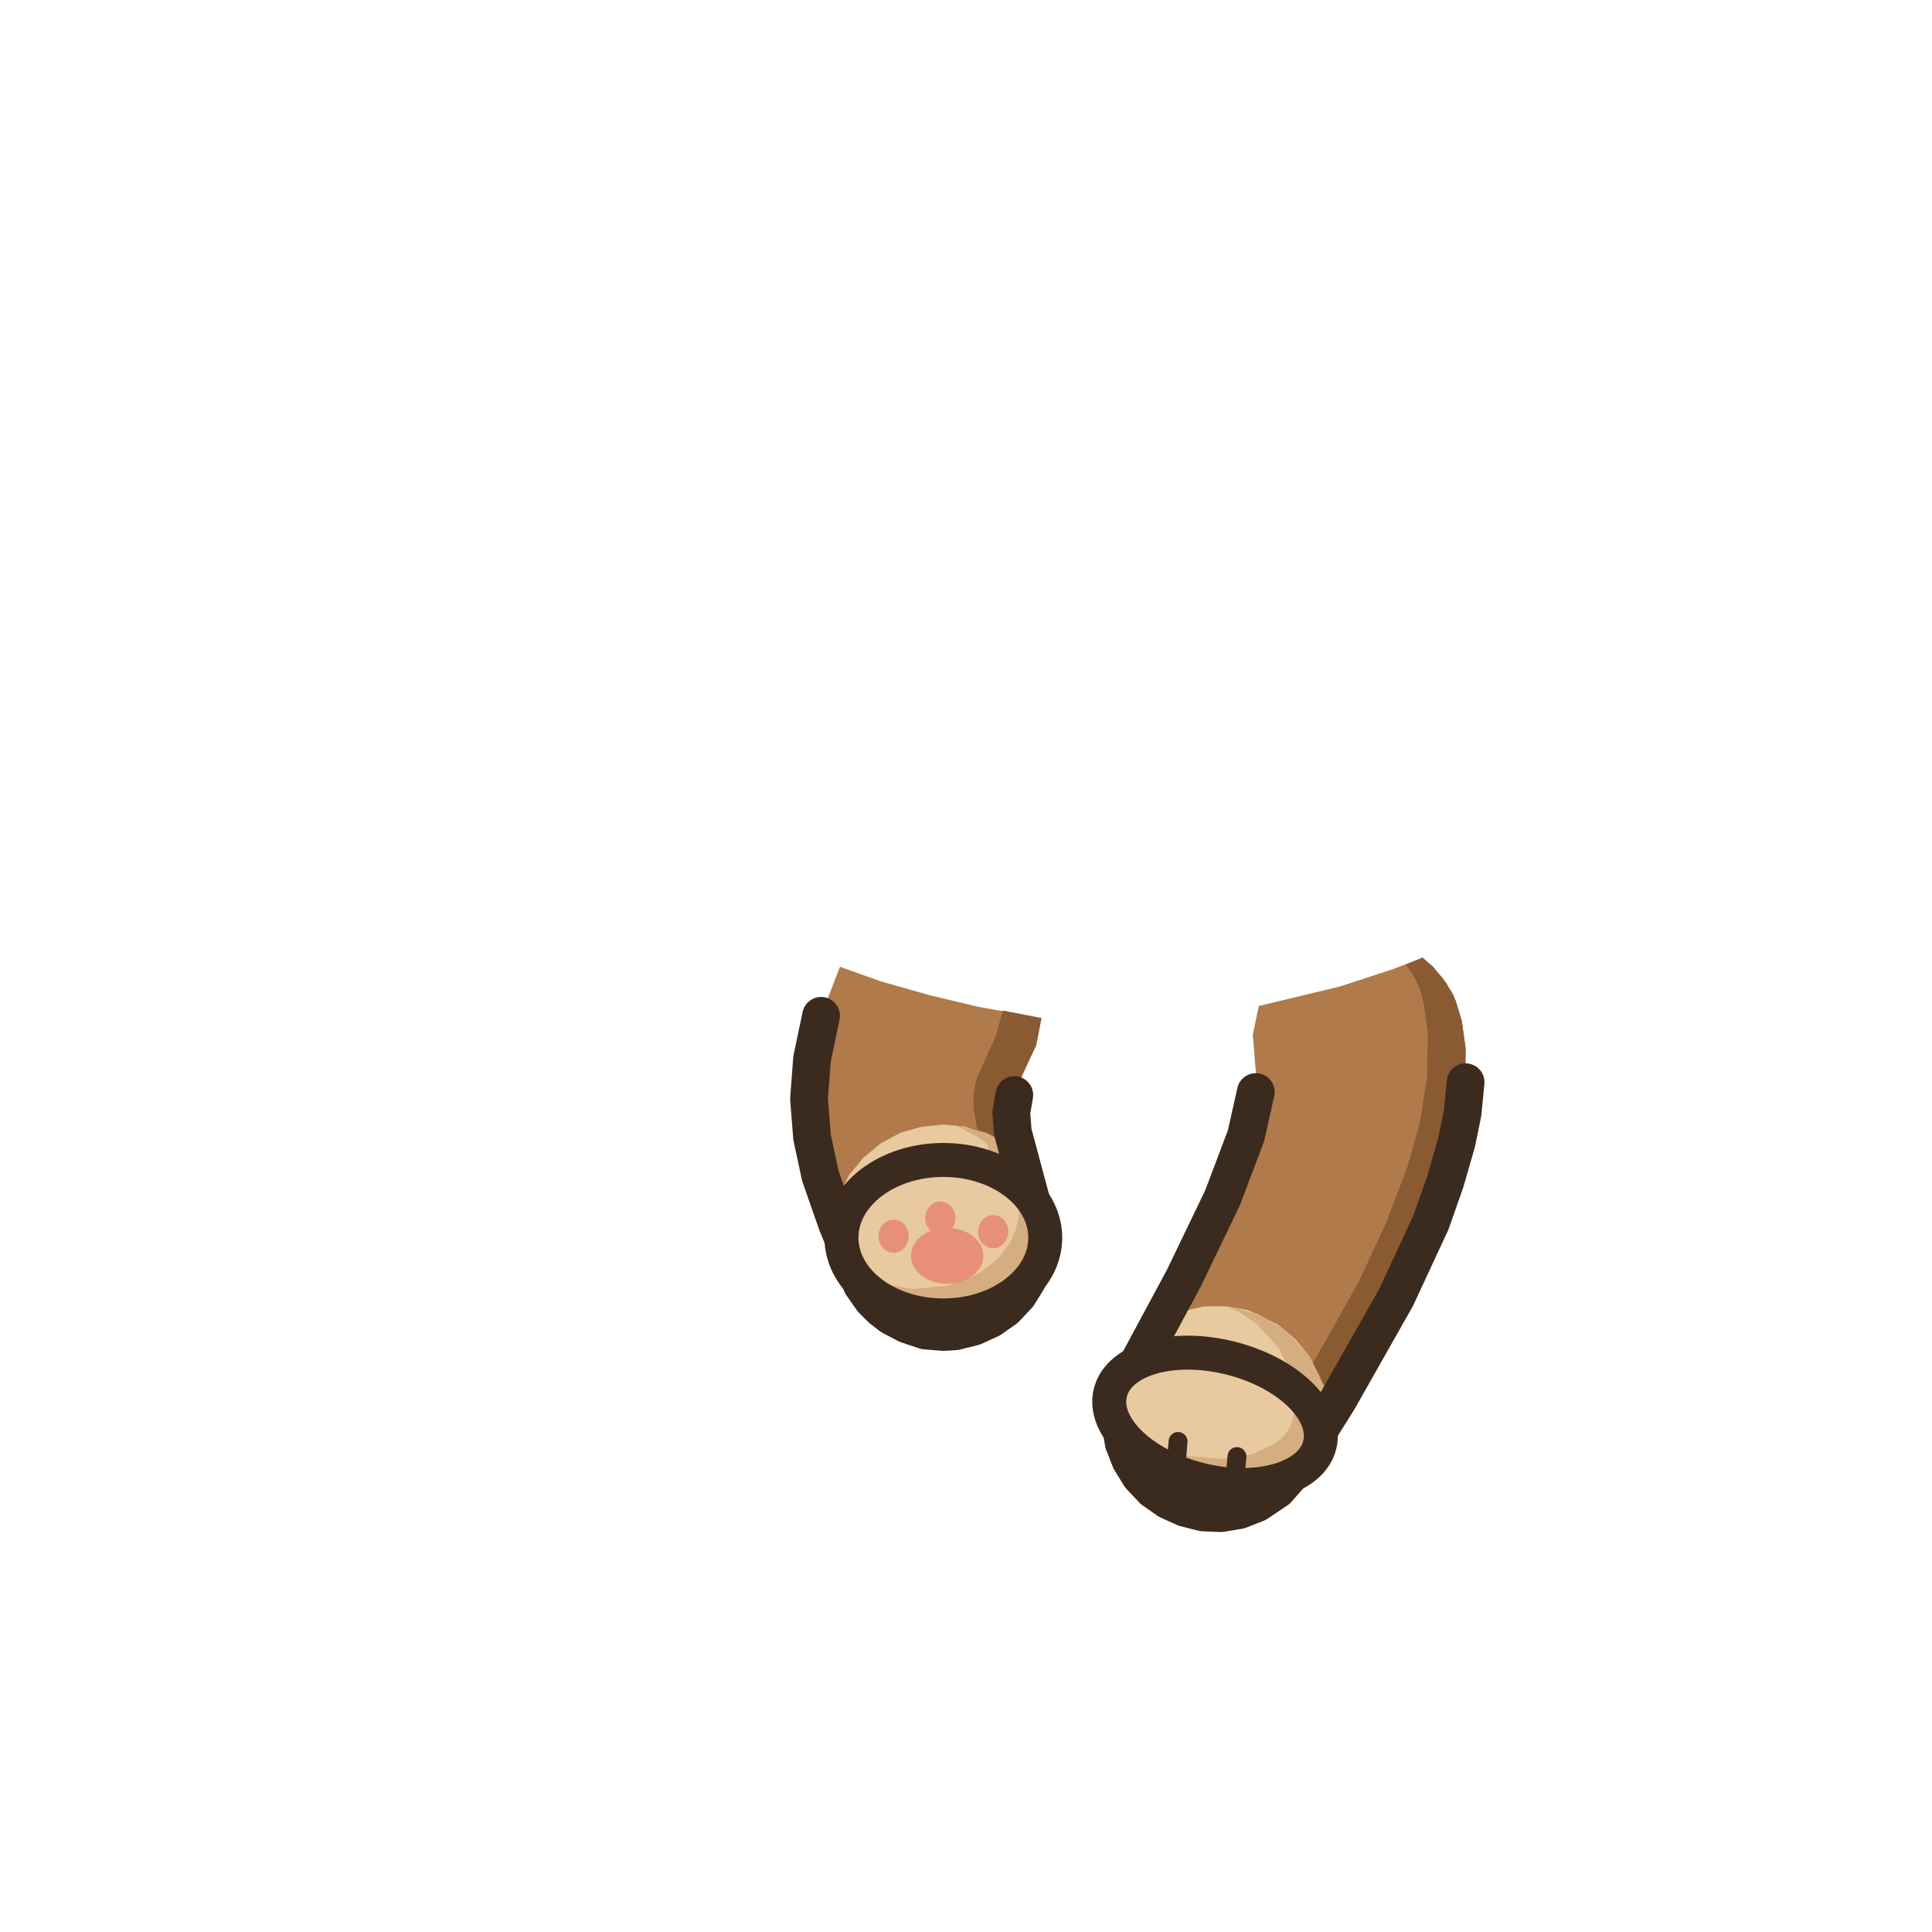
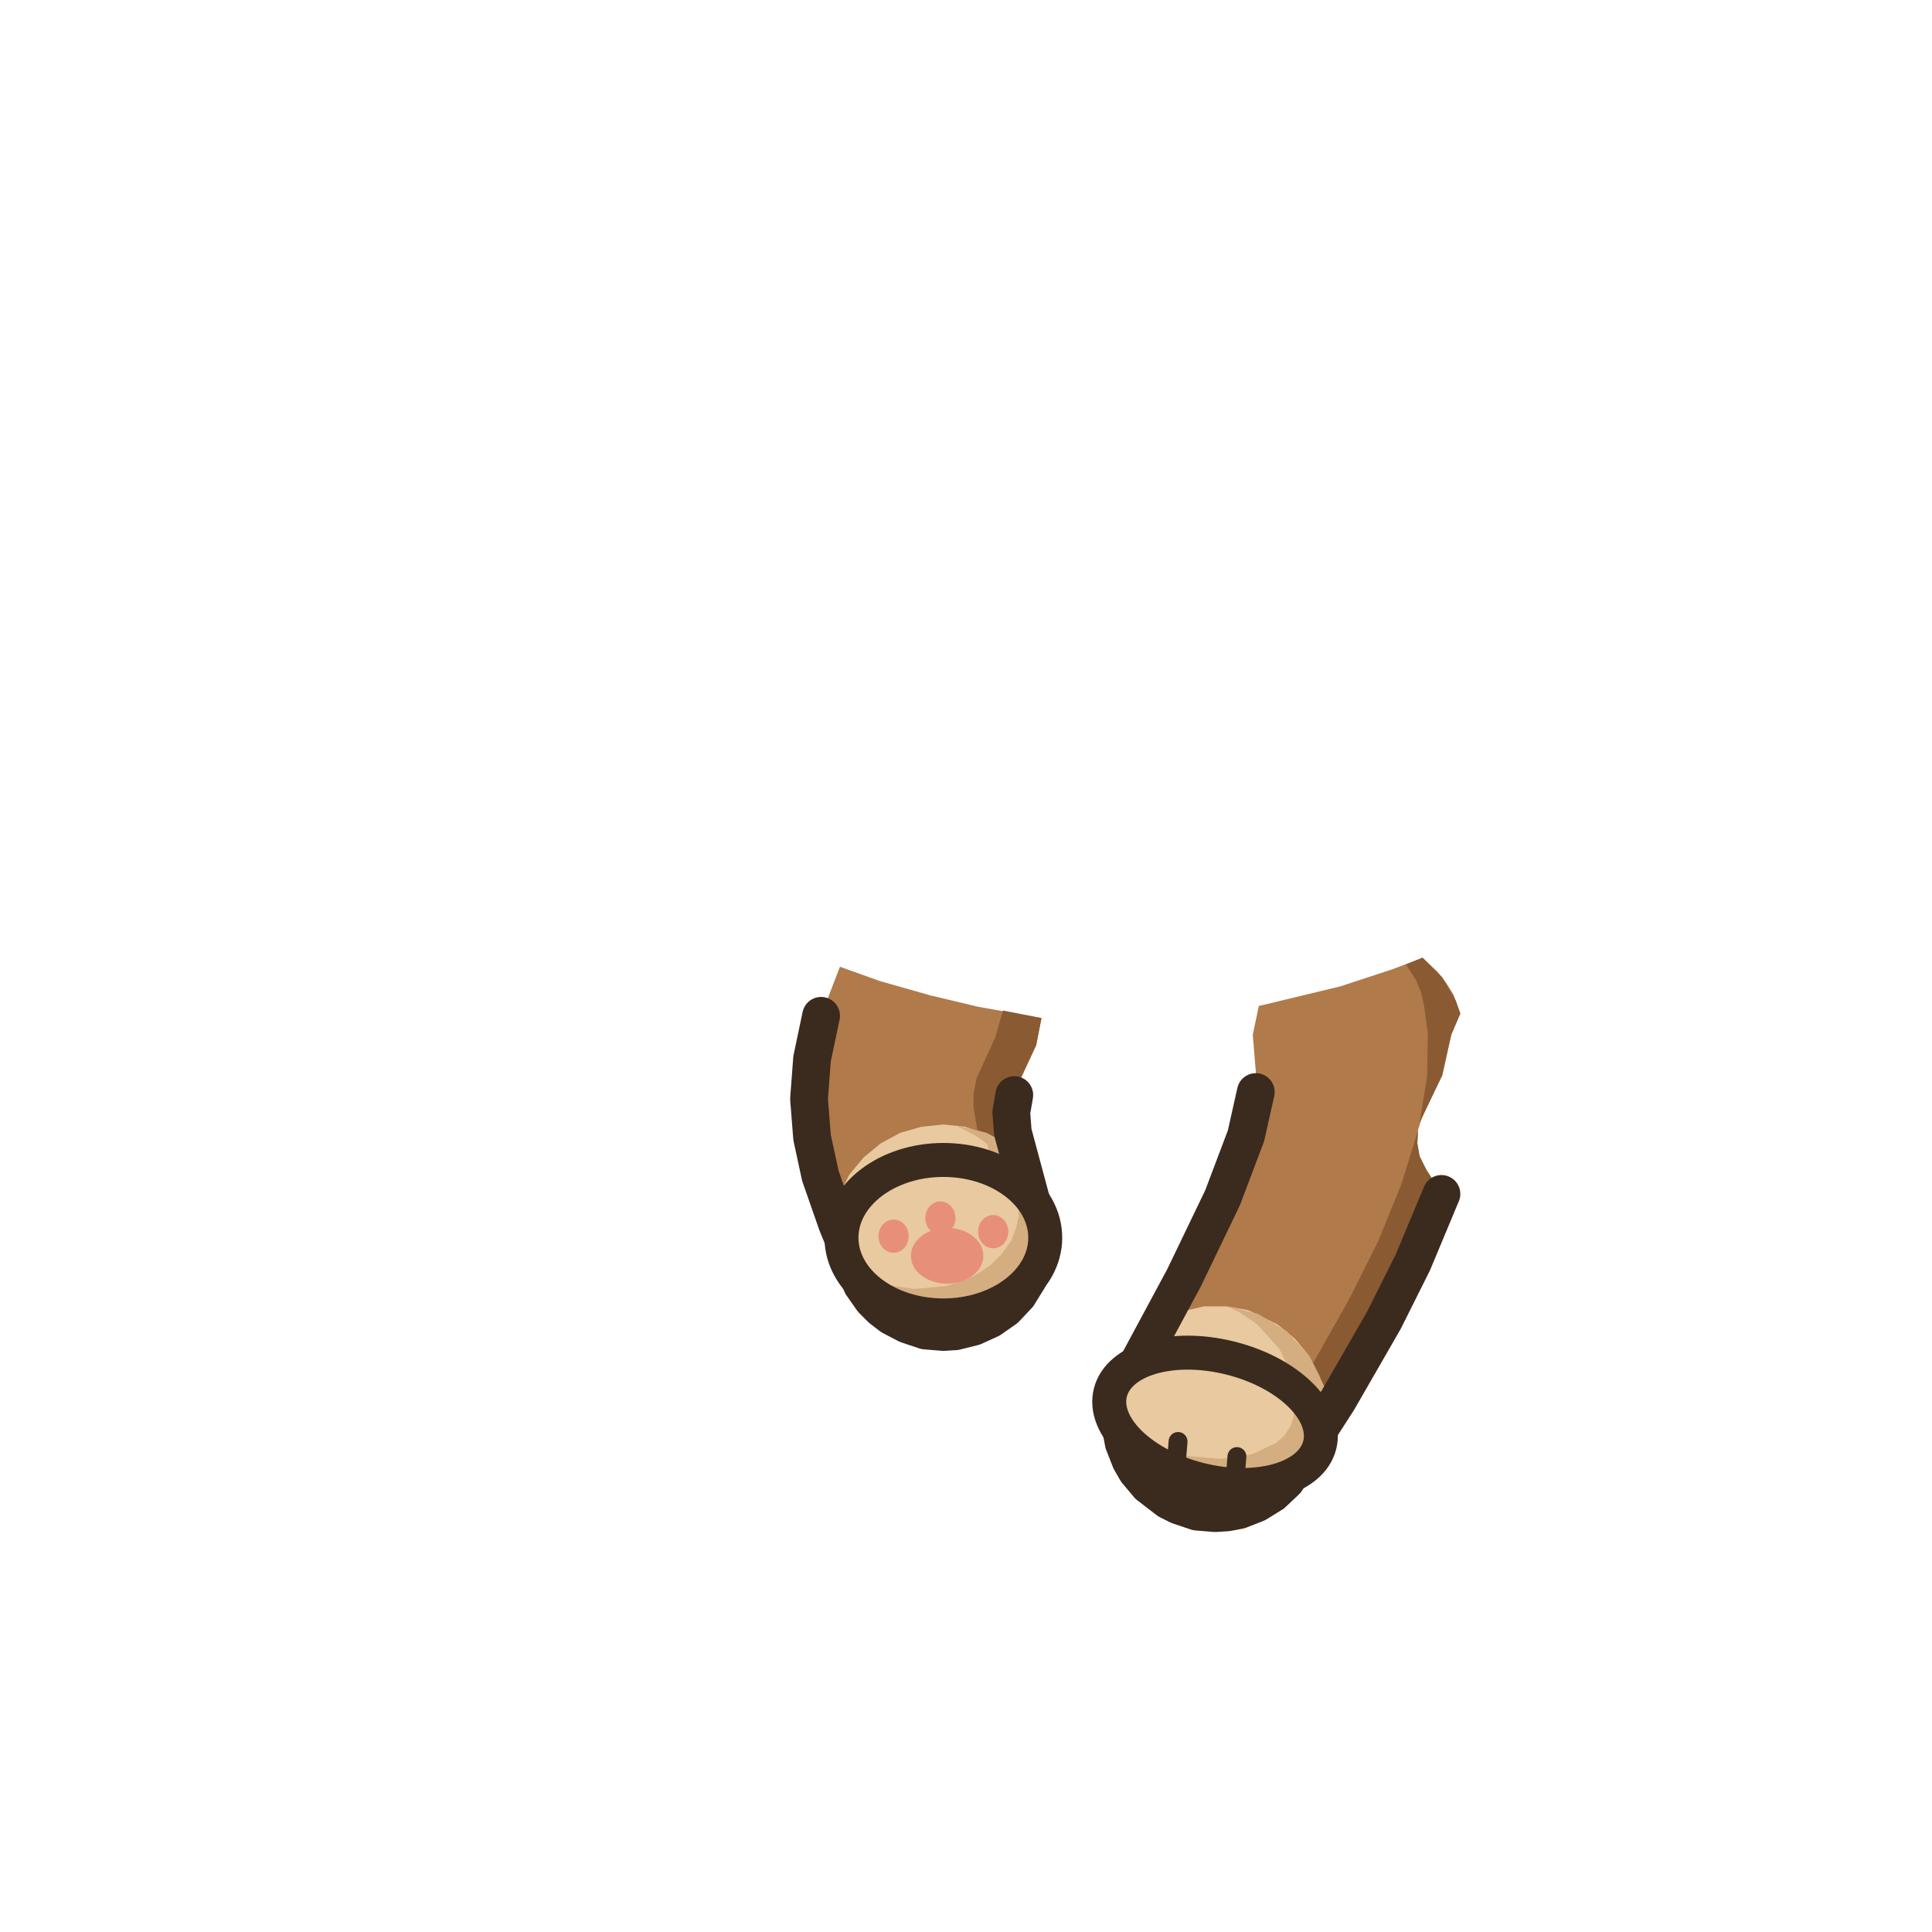
<svg xmlns="http://www.w3.org/2000/svg" viewBox="0 0 256 256">
  <path d="M107.9 138.2 L107.4 141.5 L107.2 145.6 L107.5 149.6 L108 152.7 L110.1 160.1 L113.5 168.8 L114.6 170.9 L116.2 172.8 L118.1 174.4 L120.2 175.5 L122.6 176.3 L125 176.5 L127.4 176.3 L129.8 175.5 L131.9 174.4 L133.8 172.8 L135.4 170.9 L136.8 168 L137.4 165.6 L137.5 164 L137.3 161.6 L134.6 151.8 L134 147.4 L134.7 144.2 L137.3 138.5 L138 134.9 L129.6 133.4 L123.3 131.9 L116.6 130 L111.3 128.1 L109.1 133.8Z" fill="#B07A4A" />
-   <path d="M134.7 152.6 L134 148.8 L134.2 145.9 L134.9 143.5 L137.3 138.5 L138 134.9 L132.9 133.9 L131.9 137.4 L129.4 142.9 L129 144.9 L129 146.8 L129.5 149.7 L132.1 150.8Z" fill="#8A5A33" />
+   <path d="M134.8 152.6 L134 148.1 L134.2 145.9 L134.9 143.5 L137.3 138.5 L138 134.9 L132.9 133.9 L131.9 137.4 L129.4 142.9 L129 144.9 L129 146.8 L129.5 149.7 L132.1 150.8Z" fill="#8A5A33" />
  <path d="M110.4 160.7 L113.5 168.8 L115.1 171.6 L116.8 173.4 L118.1 174.4 L120.2 175.5 L122.6 176.3 L125 176.5 L127.4 176.3 L129.8 175.5 L131.9 174.4 L133.8 172.8 L135.4 170.9 L136.5 168.8 L137.3 166.4 L137.5 164 L137.3 161.6 L134.8 152.6 L132.1 150.8 L127.9 149.3 L125 149 L122.1 149.3 L119.3 150.1 L116.7 151.5 L114.4 153.4 L112.5 155.7 L110.6 159.6Z" fill="#E8C9A0" />
  <path d="M120 175.5 L122.6 176.3 L125 176.5 L127.4 176.3 L129.8 175.5 L131.9 174.4 L133.8 172.8 L135.4 170.9 L136.5 168.8 L137.4 165.6 L137.4 162.4 L134.8 152.6 L133.3 151.5 L130.7 150.1 L126.6 149.1 L129.3 150.5 L130.8 151.6 L133.4 161.4 L133.4 164.6 L132.5 167.8 L130.9 170.6 L129.8 171.8 L127.9 173.4 L126.5 174.2 L124.2 175.1 L121.8 175.5Z" fill="#D4AE80" />
  <path d="M108.8 134.6 L107.6 140.3 L107.2 145.6 L107.6 150.7 L108.7 155.8 L110.9 162.1 L114.2 170.2 L115.6 172.2 L116.8 173.4 L118.1 174.4 L120.2 175.5 L122.6 176.3 L125 176.5 L126.6 176.4 L129 175.8 L131.2 174.8 L133.2 173.4 L134.9 171.6 L136.2 169.5 L137.3 166.4 L137.5 163.2 L137.1 160.8 L134.2 150 L134 147.4 L134.4 145.1" fill="none" stroke="#3B2A1E" stroke-width="5" stroke-linecap="round" stroke-linejoin="round" />
-   <path d="M160.3 162.5 L155.8 171.4 L149.8 182.5 L148.7 185.6 L148.5 188 L148.7 190.4 L149.5 192.8 L150.6 194.9 L152.2 196.8 L154.1 198.4 L156.2 199.5 L158.6 200.3 L161 200.5 L164.2 200.1 L166.5 199.2 L169.2 197.4 L171.4 194.9 L178.5 183.5 L183.4 174.9 L187.2 167.3 L190.7 158.9 L192.4 153.6 L193.6 148.4 L194.1 144.6 L194.2 138.9 L193.7 135.3 L192.6 131.8 L191.1 129.5 L188.5 126.9 L184.6 128.4 L177.6 130.7 L166.8 133.3 L166 137.1 L166.5 143.2 L166 147.2 L163.7 154.4Z" fill="#B07A4A" />
-   <path d="M176.1 187.5 L182.2 177.1 L187.2 167.3 L190.7 158.9 L193.2 150.5 L194 145.5 L194.2 142.6 L194.2 138.9 L193.7 135.3 L192.9 132.6 L191.6 130.2 L189.9 128.1 L188.5 126.9 L186.3 127.8 L187.6 129.8 L188.3 131.5 L188.7 133.3 L189.2 136.9 L189.1 142.6 L188.2 148.5 L186.5 154.6 L183.6 162.2 L180 169.9 L174 180.6 L174.9 182.3 L175.7 185.1 L176 187.6 L175.6 188.2Z" fill="#8A5A33" />
+   <path d="M159.2 164.8 L149.5 183.2 L148.6 186.4 L148.5 188.8 L148.9 191.2 L149.8 193.5 L151.1 195.6 L152.8 197.4 L154.8 198.8 L157 199.8 L159.4 200.4 L161.8 200.5 L164.2 200.1 L167.2 198.8 L169.8 196.8 L171.4 194.9 L178.5 183.5 L183.4 174.9 L187.2 167.3 L190.7 158.9 L191 158.1 L189 155 L188.1 153.2 L187.8 151.5 L187.9 149.7 L188.6 147.5 L191.1 142.5 L192.3 137.1 L193.5 134.3 L192.6 131.8 L191.6 130.2 L190.5 128.8 L188.5 126.9 L184.6 128.4 L177.6 130.7 L166.8 133.3 L166 137.1 L166.5 143.2 L166 147.2 L163.7 154.4Z" fill="#B07A4A" />
+   <path d="M176.1 187.5 L182.2 177.1 L186.1 169.6 L188.6 164.2 L191 158.1 L189 155 L188.1 153.2 L187.8 151.5 L187.9 149.8 L185.7 156.9 L182.6 164.5 L178.8 172.1 L174 180.6 L174.9 182.3 L175.7 185.1 L176 187.6 L175.6 188.2ZM192.9 132.6 L191.1 129.5 L188.5 126.9 L186.3 127.8 L187.6 129.8 L188.3 131.5 L188.7 133.3 L189.2 136.9 L189.1 142.6 L188.1 148.8 L191.1 142.5 L192.3 137.1 L193.5 134.3Z" fill="#8A5A33" />
  <path d="M154 174.7 L149.5 183.2 L148.6 186.4 L148.5 188.8 L148.9 191.2 L149.8 193.5 L150.6 194.9 L152.2 196.8 L154.1 198.4 L156.2 199.5 L158.6 200.3 L161 200.5 L163.4 200.3 L165.8 199.5 L167.9 198.4 L169.8 196.8 L170.9 195.6 L176 187.6 L175.4 183.6 L173.5 179.7 L171.6 177.4 L169.3 175.5 L165.4 173.6 L162.5 173.1 L159.5 173.1 L155.3 174.1Z" fill="#E8C9A0" />
  <path d="M156 199.5 L159.4 200.4 L161.8 200.5 L164.2 200.1 L167.2 198.8 L169.2 197.4 L170.9 195.6 L176 187.6 L175.4 183.6 L173.5 179.7 L170.5 176.4 L166.7 174.1 L162.6 173.1 L164.1 173.8 L166.5 175.4 L169.5 178.7 L171.4 182.6 L172 186.6 L166.9 194.6 L164.6 196.9 L162.5 198.2 L161 198.8 L158.6 199.4Z" fill="#D4AE80" />
-   <path d="M166.4 144.7 L165.1 150.5 L162 158.7 L156.9 169.3 L149.8 182.5 L149.2 184 L148.6 186.4 L148.5 188.8 L148.9 191.2 L149.8 193.5 L151.1 195.6 L152.8 197.4 L154.8 198.8 L157 199.8 L159.4 200.4 L161.8 200.5 L164.2 200.1 L166.5 199.2 L169.2 197.4 L171.4 194.9 L177.3 185.5 L185 171.9 L189.6 162 L191.5 156.6 L193 151.4 L193.8 147.5 L194.2 143.4" fill="none" stroke="#3B2A1E" stroke-width="5" stroke-linecap="round" stroke-linejoin="round" />
+   <path d="M166.4 144.7 L165.1 150.5 L162 158.7 L156.9 169.3 L149.8 182.5 L148.7 185.6 L148.5 188 L148.6 189.6 L148.9 191.2 L149.8 193.5 L150.6 194.9 L152.2 196.8 L154.8 198.8 L156.2 199.5 L158.6 200.3 L161 200.5 L162.6 200.4 L164.2 200.1 L166.5 199.2 L168.6 197.9 L170.4 196.2 L177.3 185.5 L183.4 174.9 L187.2 167.3 L191 158.2" fill="none" stroke="#3B2A1E" stroke-width="5" stroke-linecap="round" stroke-linejoin="round" />
  <ellipse cx="125" cy="164" rx="13.5" ry="10.3" fill="#E8C9A0" />
  <path d="M138.5 163.7 L138 161.3 L137.1 159.4 L135.7 157.7 L133.7 156.1 L134.5 157.8 L134.9 159.5 L135 161.2 L134.6 162.8 L134 164.4 L132.7 166.2 L131.4 167.5 L129.7 168.7 L127.9 169.6 L125.4 170.4 L121.1 170.8 L116.7 170.1 L114.8 169.4 L112.8 168.4 L114 170 L115.5 171.3 L119 173.2 L121.1 173.9 L123.7 174.3 L128.1 174 L132.1 172.7 L133.9 171.7 L135.7 170.3 L137.1 168.6 L137.9 167 L138.4 165.3Z" fill="#D4AE80" />
  <ellipse cx="125.5" cy="166.4" rx="4.8" ry="3.7" fill="#E88F7A" />
  <path d="M118.4 161.6 a2 2.2 0 1 0 0.01 0ZM124.6 159.2 a2 2.2 0 1 0 0.01 0ZM131.6 161 a2 2.2 0 1 0 0.01 0Z" fill="#E88F7A" />
  <ellipse cx="125" cy="164" rx="13.5" ry="10.3" fill="none" stroke="#3B2A1E" stroke-width="4.5" />
  <ellipse cx="161" cy="188" rx="14.3" ry="8.3" transform="rotate(14 161 188)" fill="#E8C9A0" />
  <path d="M174.9 191.2 L174.9 189.3 L174 187 L172.5 185 L170.4 183.2 L171.2 184.9 L171.5 186.3 L171.4 187.7 L171 189 L170.2 190.2 L169.1 191.2 L165.9 192.7 L161.8 193.3 L156.9 192.9 L152.4 191.6 L148.1 189.3 L150.6 192.1 L154.2 194.3 L158.5 196 L163.1 196.7 L167.4 196.6 L171.1 195.5 L172.6 194.7 L173.7 193.7 L174.5 192.5Z" fill="#D4AE80" />
  <ellipse cx="161" cy="188" rx="14.3" ry="8.3" transform="rotate(14 161 188)" fill="none" stroke="#3B2A1E" stroke-width="4.5" />
  <path d="M156.1 191 L155.8 194.7 M163.9 193 L163.6 196.6" fill="none" stroke="#3B2A1E" stroke-width="2.5" stroke-linecap="round" stroke-linejoin="round" />
</svg>
